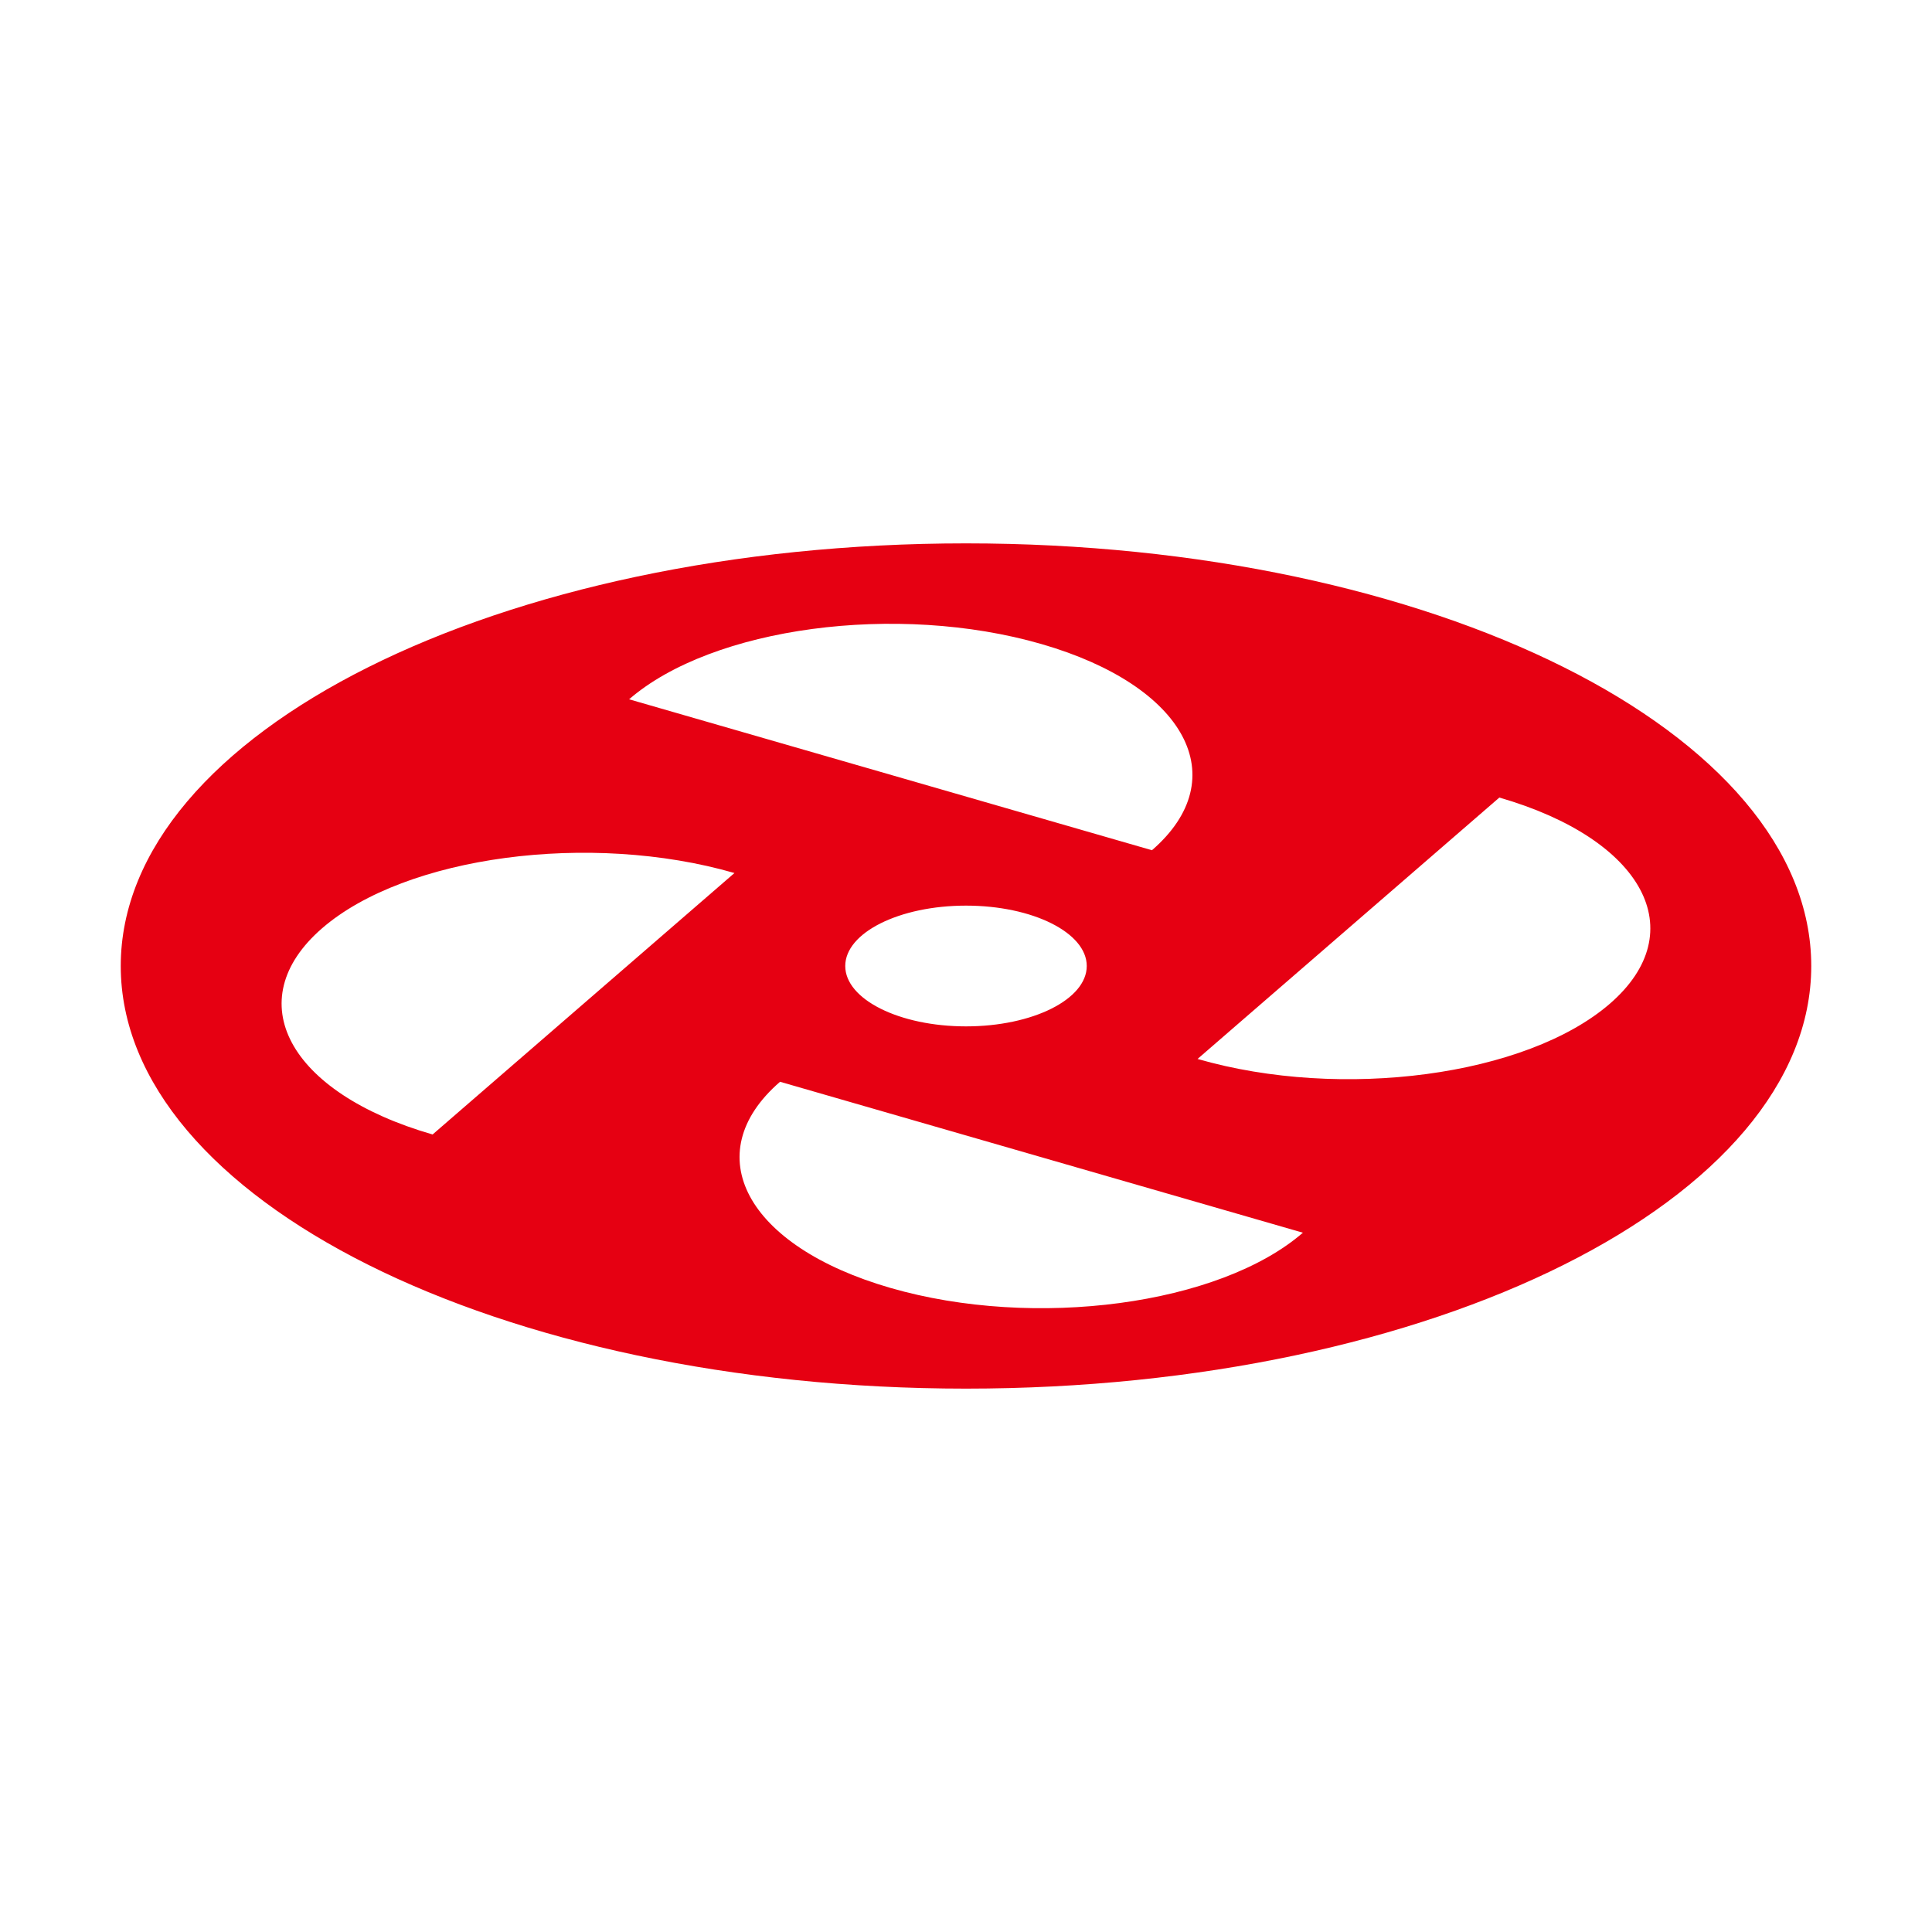
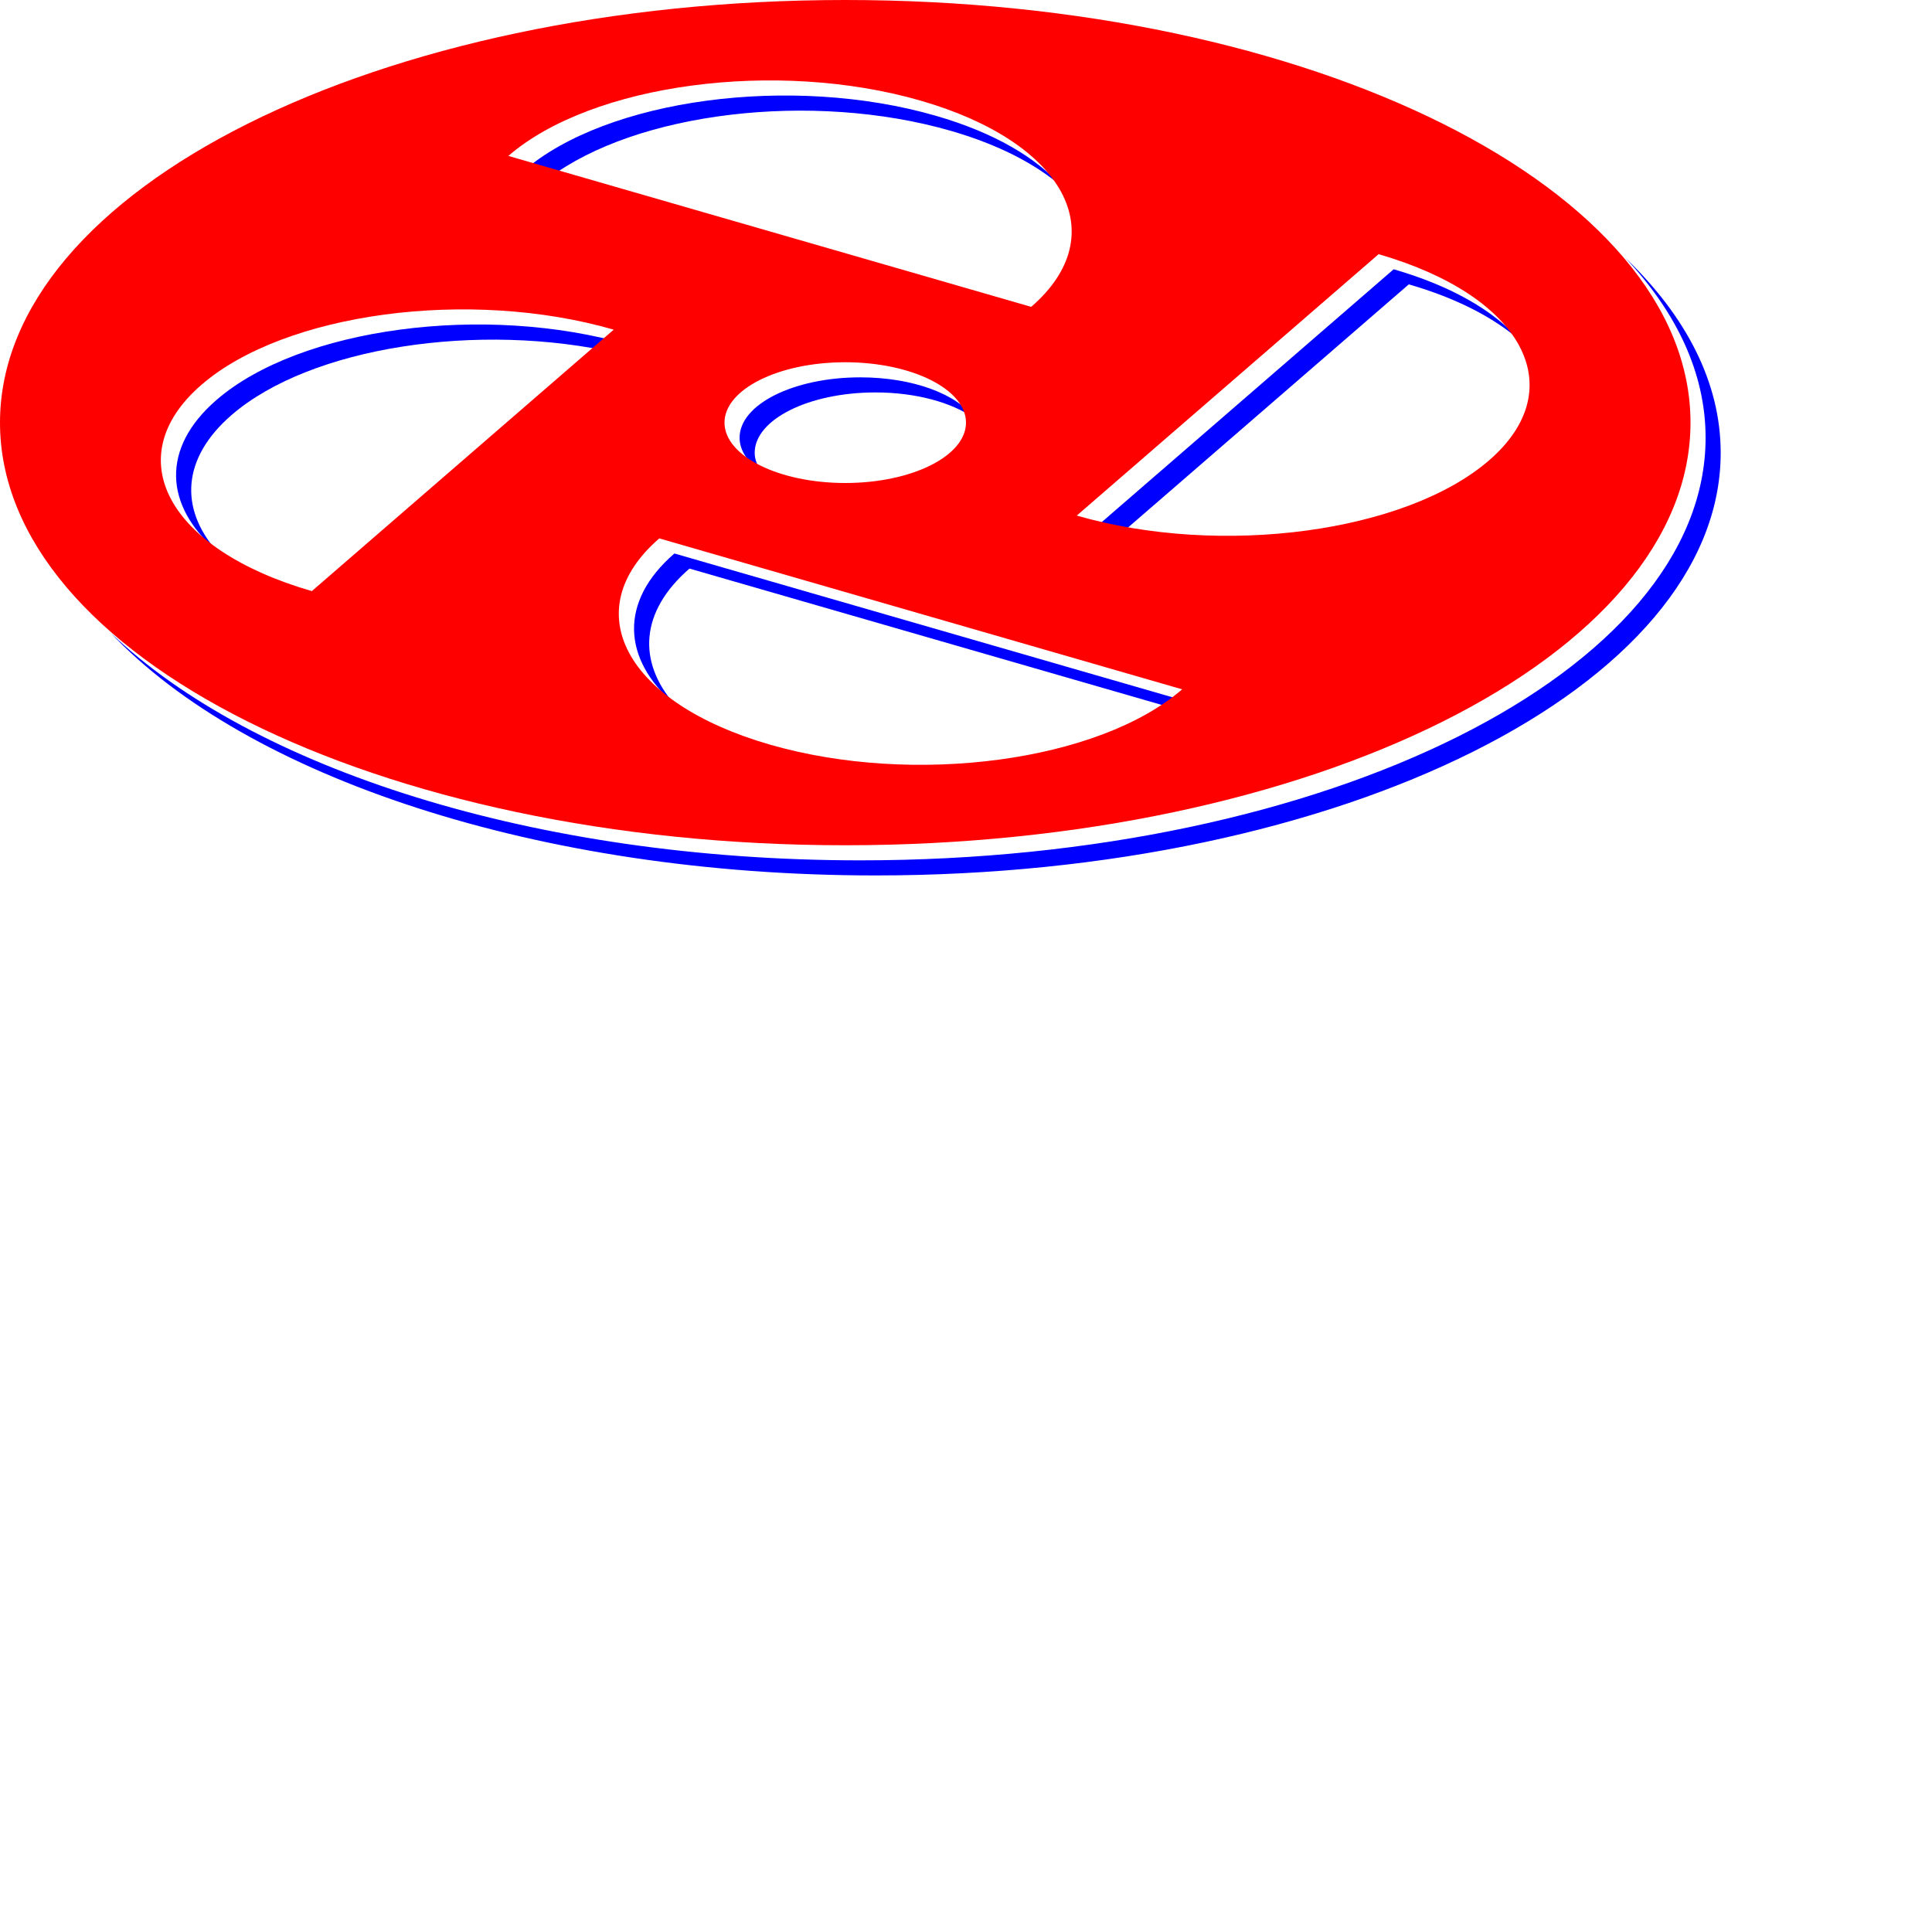
<svg xmlns="http://www.w3.org/2000/svg" viewBox="0 0 64 64">
-   <path fill="#E60012" d="M32 18C16.536 18 4 24.268 4 32s12.536 14 28 14 28-6.268 28-14-12.536-14-28-14zm2.5 3.335c4.782 1.381 6.42 4.438 3.66 6.83l-17.32-5c2.761-2.392 8.877-3.211 13.66-1.83zM36 32c0 1.104-1.791 2-4 2s-4-.896-4-2 1.791-2 4-2 4 .896 4 2zm-21.67 5.581c-4.783-1.382-6.422-4.438-3.66-6.831 2.763-2.392 8.877-3.211 13.66-1.83l-10 8.661zm15.17 5.084c-4.783-1.381-6.421-4.438-3.66-6.83l17.32 5c-2.76 2.392-8.877 3.211-13.66 1.83zm23.829-9.416c-2.762 2.392-8.877 3.211-13.659 1.83l9.998-8.659c4.782 1.381 6.421 4.438 3.661 6.829z" />
+   <g fill="#00F">
+     <path d="M28.5 12.5c-2.209 0-4 .896-4 2 0 .429.275.823.734 1.149-.141-.205-.234-.42-.234-.649 0-1.104 1.791-2 4-2 1.352 0 2.542.338 3.266.851-.541-.784-2.014-1.351-3.766-1.351z" />
+     <path d="M53.831 8.531C55.54 10.343 56.5 12.364 56.5 14.5c0 7.732-12.536 14-28 14-10.795 0-20.158-3.057-24.831-7.531C8.151 25.715 17.807 29 29 29c15.464 0 28-6.268 28-14 0-2.334-1.149-4.533-3.169-6.469z" />
+     <path d="M46.167 8.92l-9.998 8.659c.273.079.551.148.832.213l9.667-8.372c1.583.457 2.812 1.1 3.661 1.839-.824-.949-2.231-1.781-4.162-2.339zM31 3.835c-4.783-1.381-10.899-.562-13.661 1.83l.835.241c2.895-2.187 8.723-2.9 13.326-1.571 1.582.457 2.811 1.1 3.66 1.838-.824-.949-2.231-1.781-4.16-2.338zM22.34 23.327c-1.218-1.404-1.147-3.066.5-4.492l16.485 4.759c.113-.085.231-.169.335-.259l-17.32-5c-1.847 1.6-1.716 3.497 0 4.992zM7.169 18.242c-1.218-1.404-1.147-3.065.5-4.492 2.604-2.255 8.189-3.11 12.829-2.043l.332-.287c-4.783-1.381-10.899-.562-13.66 1.83-1.848 1.601-1.717 3.497-.001 4.992z" />
+   </g>
+   <path d="M28 0C12.536 0 0 6.268 0 14s12.536 14 28 14 28-6.268 28-14S43.464 0 28 0zm2.5 3.335c4.782 1.381 6.42 4.438 3.66 6.83l-17.32-5c2.761-2.392 8.877-3.211 13.66-1.83zM32 14c0 1.104-1.791 2-4 2s-4-.896-4-2 1.791-2 4-2 4 .896 4 2zm-21.67 5.581c-4.783-1.382-6.422-4.439-3.66-6.831 2.761-2.392 8.877-3.211 13.66-1.83l-10 8.661zm15.17 5.084c-4.783-1.381-6.421-4.439-3.66-6.83l17.32 5c-2.76 2.391-8.877 3.211-13.66 1.83zm23.829-9.416c-2.762 2.391-8.877 3.211-13.659 1.83l9.998-8.659c4.782 1.381 6.421 4.438 3.661 6.829z" fill="red" />
</svg>
